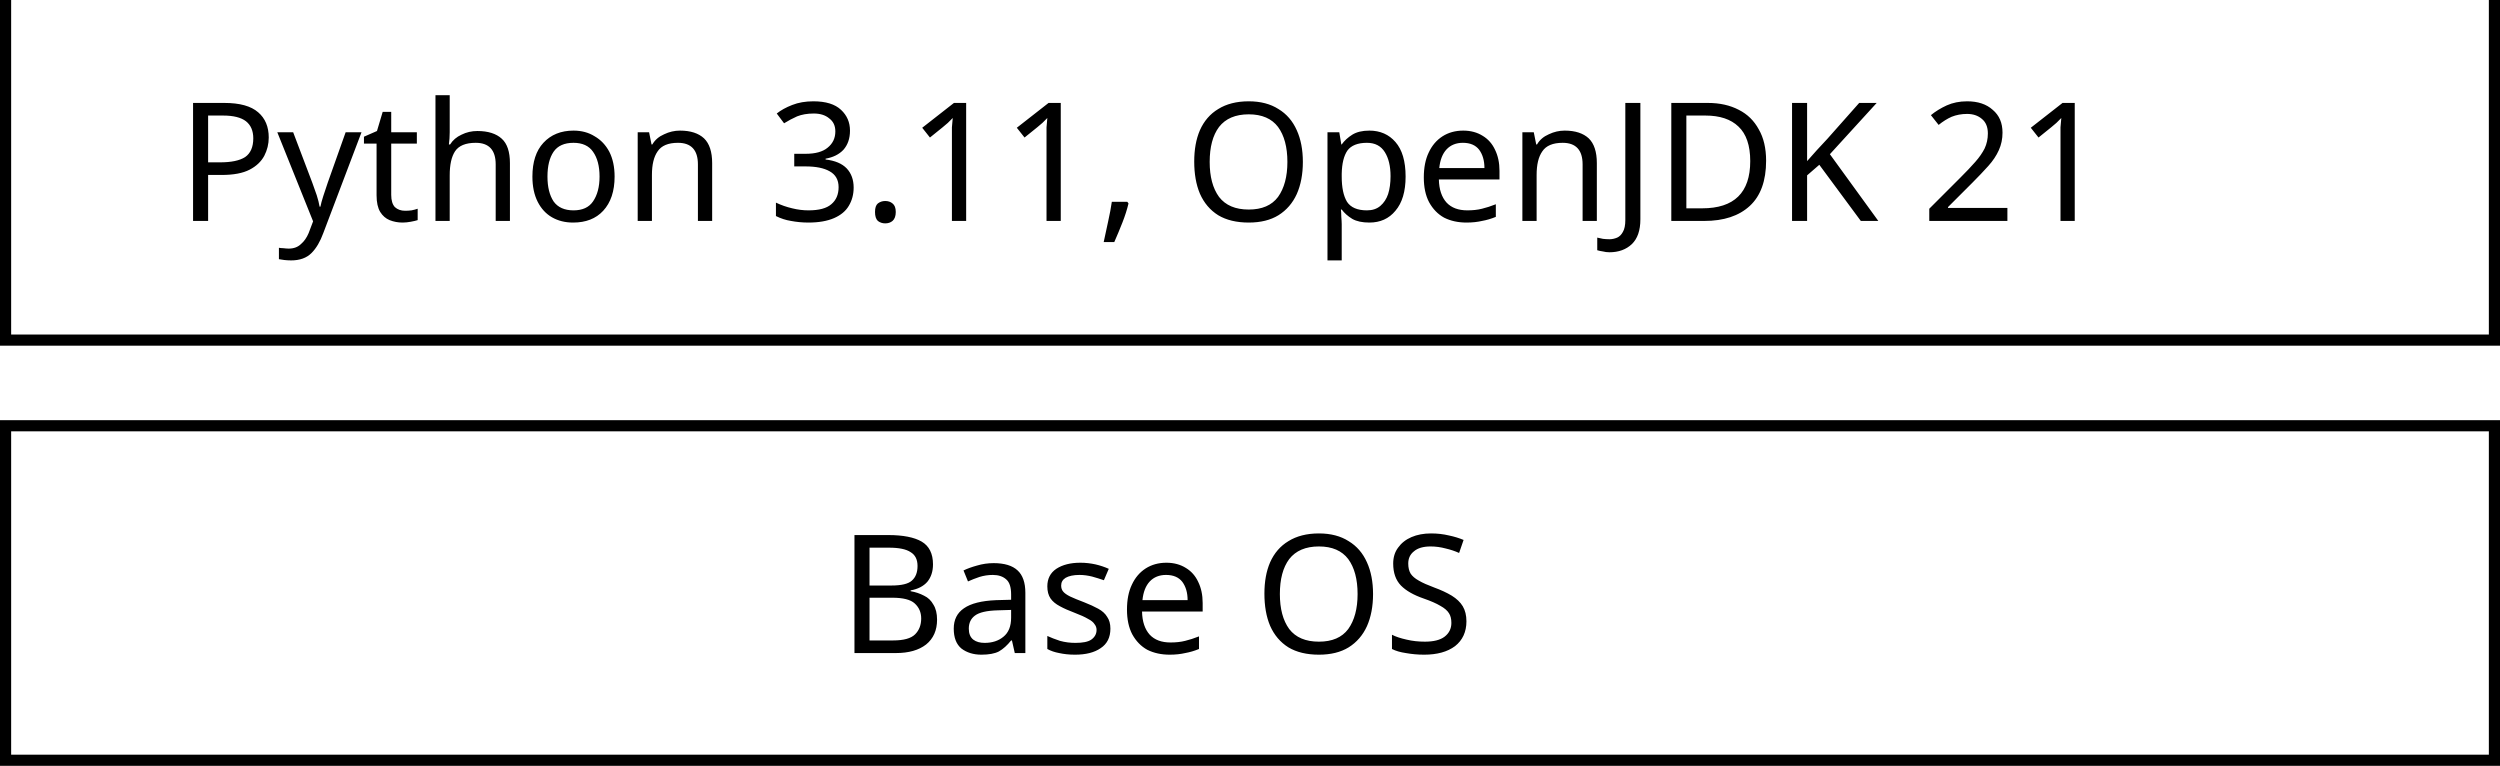
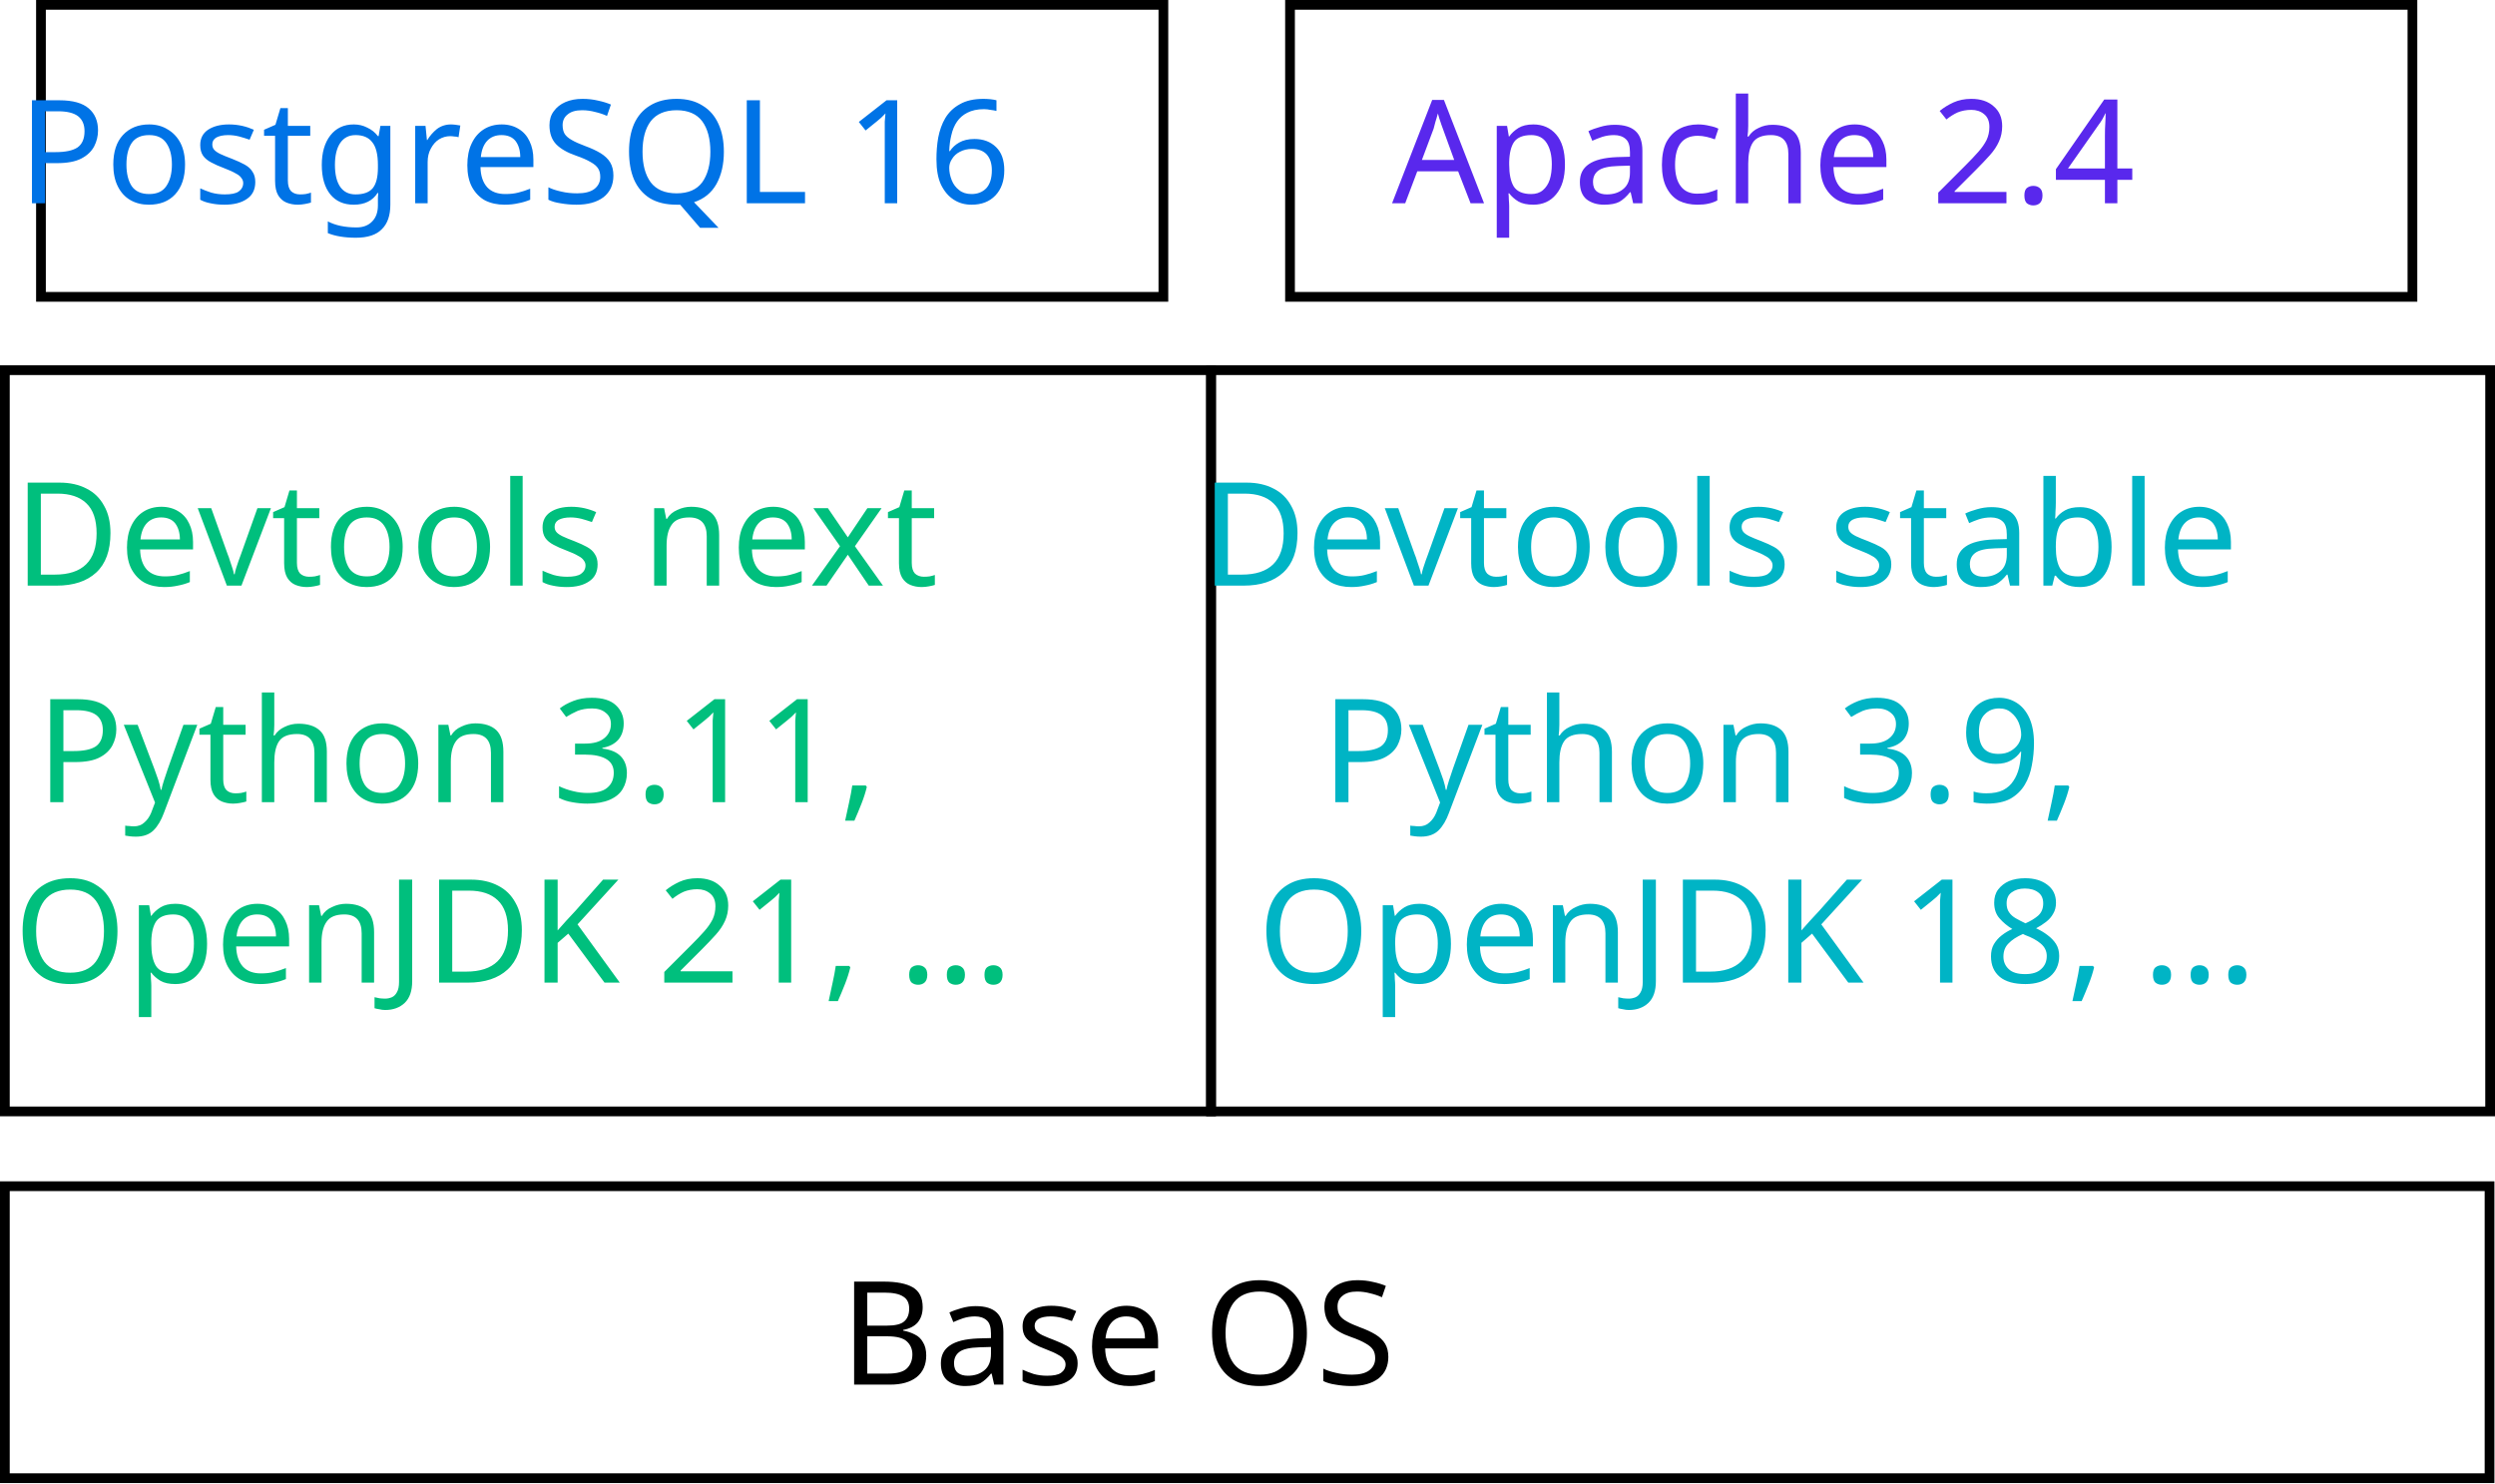
- <svg xmlns="http://www.w3.org/2000/svg" width="96.002mm" height="29.408mm" viewBox="0 0 96.002 29.408" version="1.1" id="svg1">
+ <svg xmlns="http://www.w3.org/2000/svg" width="109.757mm" height="65.242mm" viewBox="0 0 109.757 65.242" version="1.1" id="svg1">
  <defs id="defs1" />
-   <g id="layer1" transform="translate(-32.80501,-141.3987)">
-     <rect style="fill:none;stroke:#000000;stroke-width:0.428" id="rect1" width="95.574" height="12.845" x="33.019" y="157.748" ry="0" />
-     <rect style="fill:none;stroke:#000000;stroke-width:0.428" id="rect1-5" width="95.574" height="24.894" x="33.019" y="129.565" ry="0" />
-     <text xml:space="preserve" style="font-size:6.35px;line-height:1.75;font-family:'Fira Code';-inkscape-font-specification:'Fira Code';text-align:center;text-anchor:middle;fill:#000000;fill-opacity:1;stroke:none;stroke-width:0.428" x="81.339" y="166.475" id="text1">
-       <tspan id="tspan1" style="font-style:normal;font-variant:normal;font-weight:normal;font-stretch:normal;font-family:Comfortaa;-inkscape-font-specification:Comfortaa;fill:#000000;fill-opacity:1;stroke:none;stroke-width:0.428" x="81.339" y="166.475">Base OS</tspan>
+   <g id="layer1" transform="translate(-32.80501,-105.5653)">
+     <rect style="fill:none;stroke:#000000;stroke-width:0.428" id="rect1" width="109.303" height="12.845" x="33.019" y="157.748" ry="0" />
+     <rect style="fill:none;stroke:#000000;stroke-width:0.428" id="rect1-5" width="53.063" height="32.608" x="33.019" y="121.85" ry="0" />
+     <text xml:space="preserve" style="font-size:6.35px;line-height:1.75;font-family:'Fira Code';-inkscape-font-specification:'Fira Code';text-align:center;text-anchor:middle;fill:#000000;fill-opacity:1;stroke:none;stroke-width:0.428" x="86.101" y="166.475" id="text1">
+       <tspan id="tspan1" style="font-style:normal;font-variant:normal;font-weight:normal;font-stretch:normal;font-family:Comfortaa;-inkscape-font-specification:Comfortaa;fill:#000000;fill-opacity:1;stroke:none;stroke-width:0.428" x="86.101" y="166.475">Base OS</tspan>
    </text>
-     <text xml:space="preserve" style="font-size:6.35px;line-height:1.75;font-family:'Fira Code';-inkscape-font-specification:'Fira Code';text-align:center;text-anchor:middle;fill:#000000;fill-opacity:1;stroke:none;stroke-width:0.428" x="80.861" y="138.514" id="text1-1">
-       <tspan id="tspan1-7" style="font-style:normal;font-variant:normal;font-weight:normal;font-stretch:normal;font-family:Comfortaa;-inkscape-font-specification:Comfortaa;fill:#000000;fill-opacity:1;stroke:none;stroke-width:0.428" x="80.861" y="138.514">Devtools next:</tspan>
-       <tspan style="font-style:normal;font-variant:normal;font-weight:normal;font-stretch:normal;font-family:Comfortaa;-inkscape-font-specification:Comfortaa;fill:#000000;fill-opacity:1;stroke:none;stroke-width:0.428" x="80.861" y="149.882" id="tspan2">Python 3.11, OpenJDK 21</tspan>
+     <rect style="fill:none;stroke:#000000;stroke-width:0.428" id="rect1-2" width="49.376" height="12.845" x="34.607" y="105.779" ry="0" />
+     <text xml:space="preserve" style="font-size:6.35px;line-height:1.75;font-family:'Fira Code';-inkscape-font-specification:'Fira Code';text-align:center;text-anchor:middle;fill:#0073e6;fill-opacity:1;stroke:none;stroke-width:0.428" x="59.571" y="114.507" id="text1-2">
+       <tspan id="tspan1-6" style="font-style:normal;font-variant:normal;font-weight:normal;font-stretch:normal;font-family:Comfortaa;-inkscape-font-specification:Comfortaa;fill:#0073e6;fill-opacity:1;stroke:none;stroke-width:0.428" x="59.571" y="114.507">PostgreSQL 16</tspan>
+     </text>
+     <rect style="fill:none;stroke:#000000;stroke-width:0.428" id="rect1-2-1" width="49.376" height="12.845" x="89.554" y="105.779" ry="0" />
+     <text xml:space="preserve" style="font-size:6.35px;line-height:1.75;font-family:'Fira Code';-inkscape-font-specification:'Fira Code';text-align:center;text-anchor:middle;fill:#5928ed;fill-opacity:1;stroke:none;stroke-width:0.428" x="114.519" y="114.507" id="text1-2-5">
+       <tspan id="tspan1-6-9" style="font-style:normal;font-variant:normal;font-weight:normal;font-stretch:normal;font-family:Comfortaa;-inkscape-font-specification:Comfortaa;fill:#5928ed;fill-opacity:1;stroke:none;stroke-width:0.428" x="114.519" y="114.507">Apache 2.4</tspan>
+     </text>
+     <text xml:space="preserve" style="font-size:6.35px;line-height:0;font-family:'Fira Code';-inkscape-font-specification:'Fira Code';text-align:center;text-anchor:middle;fill:#00bf7d;fill-opacity:1;stroke:none;stroke-width:0.428" x="59.52" y="131.328" id="text1-1">
+       <tspan id="tspan1-7" style="font-style:normal;font-variant:normal;font-weight:normal;font-stretch:normal;line-height:1.75;font-family:Comfortaa;-inkscape-font-specification:Comfortaa;fill:#00bf7d;fill-opacity:1;stroke:none;stroke-width:0.428" x="59.52" y="131.328">Devtools next</tspan>
+       <tspan style="font-style:normal;font-variant:normal;font-weight:normal;font-stretch:normal;line-height:1.25;font-family:Comfortaa;-inkscape-font-specification:Comfortaa;fill:#00bf7d;fill-opacity:1;stroke:none;stroke-width:0.428" x="59.52" y="140.853" id="tspan2">Python 3.11, </tspan>
+       <tspan style="font-style:normal;font-variant:normal;font-weight:normal;font-stretch:normal;line-height:1.25;font-family:Comfortaa;-inkscape-font-specification:Comfortaa;fill:#00bf7d;fill-opacity:1;stroke:none;stroke-width:0.428" x="59.52" y="148.791" id="tspan3">OpenJDK 21, …</tspan>
+     </text>
+     <rect style="fill:none;stroke:#000000;stroke-width:0.428" id="rect1-5-0" width="56.271" height="32.608" x="86.077" y="121.85" ry="0" />
+     <text xml:space="preserve" style="font-size:6.35px;line-height:0;font-family:'Fira Code';-inkscape-font-specification:'Fira Code';text-align:center;text-anchor:middle;fill:#00b4c5;fill-opacity:1;stroke:none;stroke-width:0.428" x="114.232" y="131.328" id="text1-1-4">
+       <tspan id="tspan1-7-8" style="font-style:normal;font-variant:normal;font-weight:normal;font-stretch:normal;line-height:1.75;font-family:Comfortaa;-inkscape-font-specification:Comfortaa;fill:#00b4c5;fill-opacity:1;stroke:none;stroke-width:0.428" x="114.232" y="131.328">Devtools stable</tspan>
+       <tspan style="font-style:normal;font-variant:normal;font-weight:normal;font-stretch:normal;line-height:1.25;font-family:Comfortaa;-inkscape-font-specification:Comfortaa;fill:#00b4c5;fill-opacity:1;stroke:none;stroke-width:0.428" x="114.232" y="140.853" id="tspan2-7">Python 3.9, </tspan>
+       <tspan style="font-style:normal;font-variant:normal;font-weight:normal;font-stretch:normal;line-height:1.25;font-family:Comfortaa;-inkscape-font-specification:Comfortaa;fill:#00b4c5;fill-opacity:1;stroke:none;stroke-width:0.428" x="114.232" y="148.791" id="tspan3-1">OpenJDK 18, …</tspan>
    </text>
  </g>
</svg>
